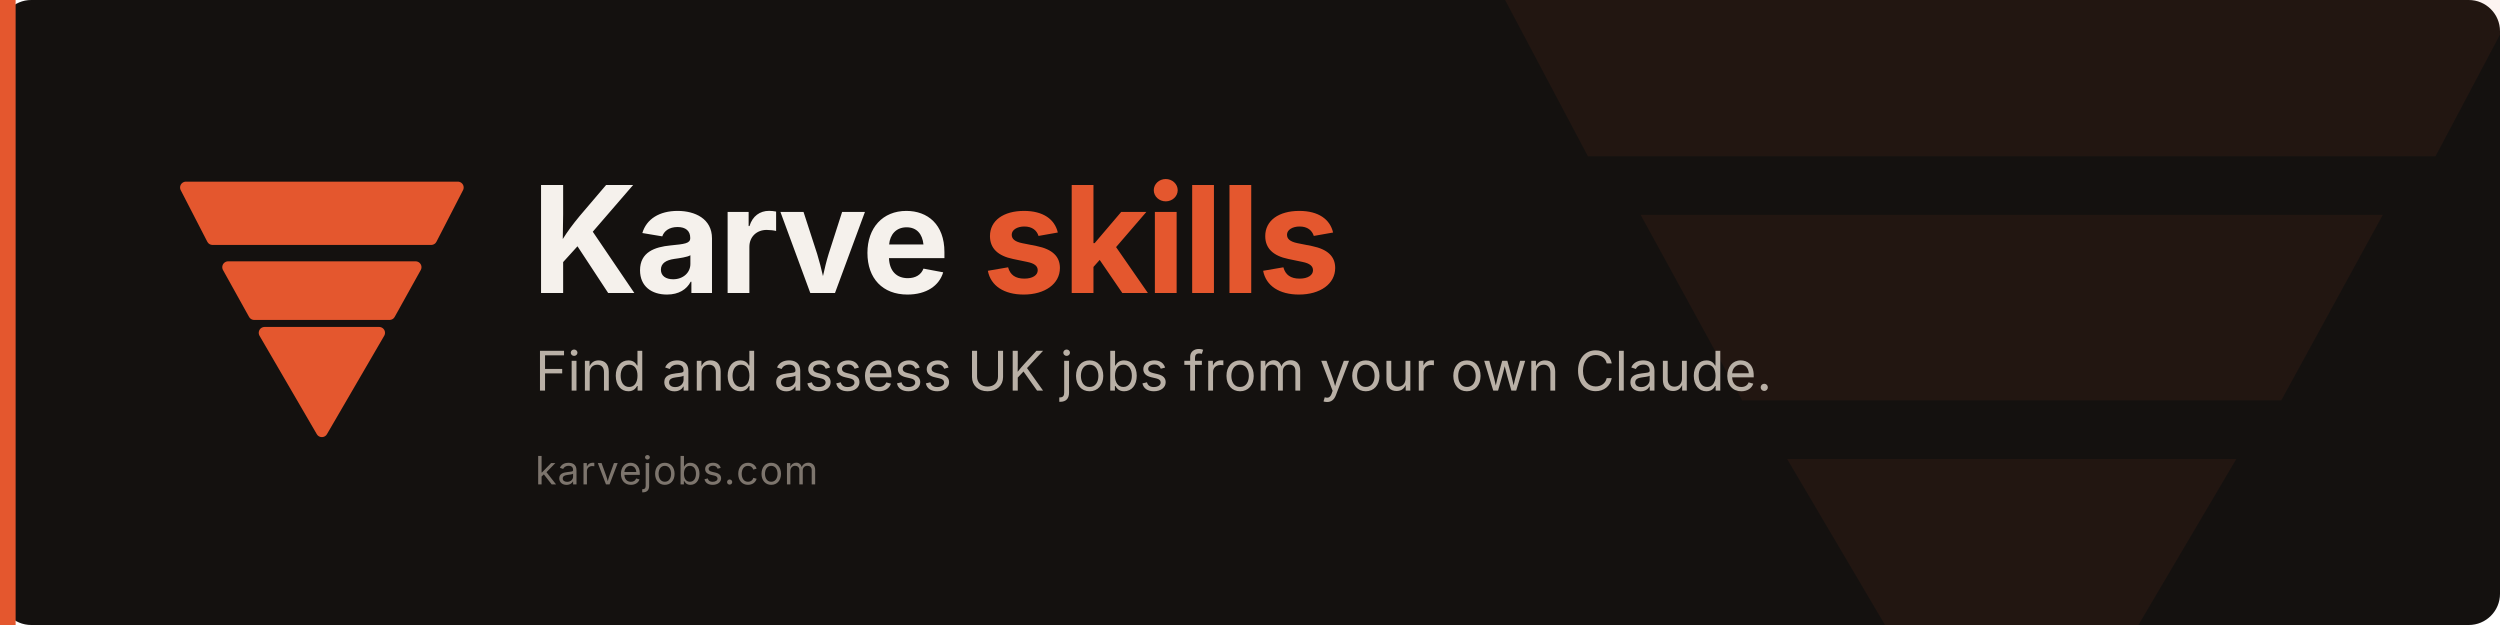
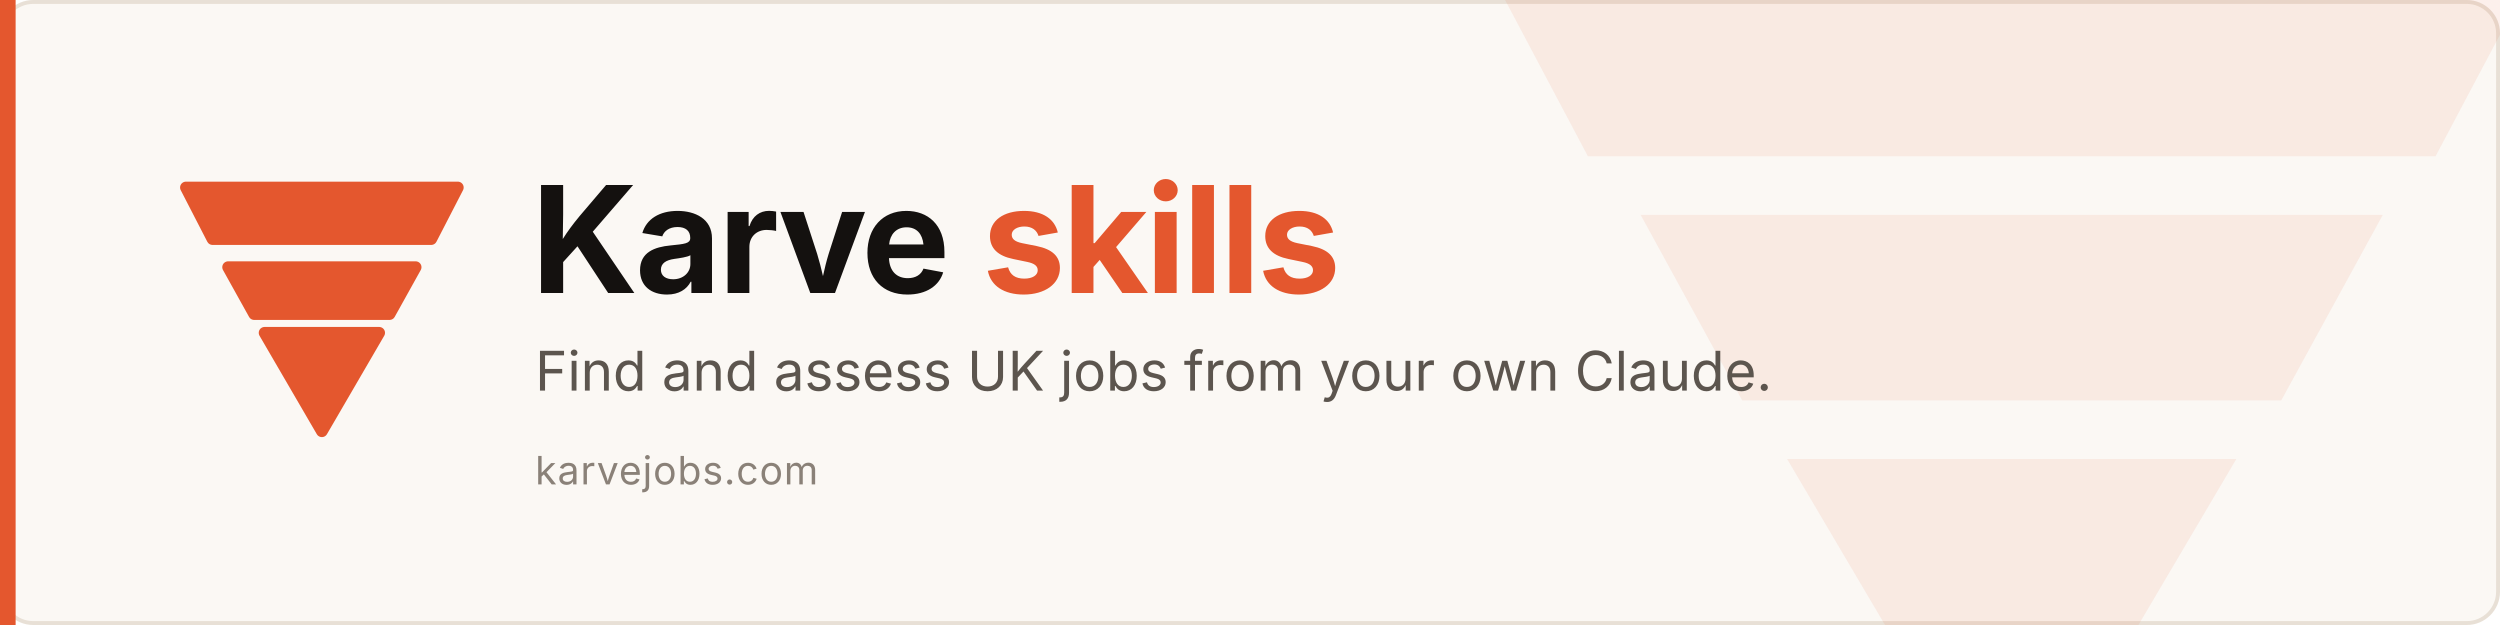
<svg xmlns="http://www.w3.org/2000/svg" width="1280" height="320" viewBox="0 0 1280 320" role="img" aria-label="Karve skills: find and assess UK jobs from your own Claude">
-   <rect width="1280" height="320" rx="16" fill="#14110F" />
-   <g opacity="0.07" fill="#E4572E">
+   <rect x="1" y="1" width="1278" height="318" rx="16" fill="#FBF8F4" stroke="#E8E0D6" stroke-width="2" />
+   <g opacity="0.09" fill="#E4572E">
    <polygon points="760,-20 1300,-20 1247,80 813,80" />
    <polygon points="840,110 1220,110 1168,205 892,205" />
    <polygon points="915,235 1145,235 1030,430" />
  </g>
  <rect x="0" y="0" width="8" height="320" fill="#E4572E" />
  <g transform="translate(88,84) scale(2.4)" fill="#E4572E" stroke="#E4572E" stroke-width="2.5" stroke-linejoin="round">
    <polygon points="3,5 61,5 55.33,16 8.67,16" />
    <polygon points="12,22 52,22 46.44,32 17.56,32" />
    <polygon points="19.78,36 44.22,36 32,57" />
  </g>
  <g font-family="Inter, -apple-system, 'Segoe UI', Helvetica, Arial, sans-serif">
-     <text x="272" y="150" font-size="76" font-weight="700" fill="#F5F1EC" letter-spacing="-1.5">Karve <tspan fill="#E4572E">skills</tspan>
+     <text x="272" y="150" font-size="76" font-weight="700" fill="#14110F" letter-spacing="-1.5">Karve <tspan fill="#E4572E">skills</tspan>
    </text>
-     <text x="274" y="200" font-size="28" fill="#B9B0A6">Find and assess UK jobs from your own Claude.</text>
-     <text x="274" y="248" font-size="20" fill="#7D756D" letter-spacing="0.5">karvejobs.com</text>
+     <text x="274" y="200" font-size="28" fill="#5C554E">Find and assess UK jobs from your own Claude.</text>
+     <text x="274" y="248" font-size="20" fill="#8A8178" letter-spacing="0.5">karvejobs.com</text>
  </g>
</svg>
